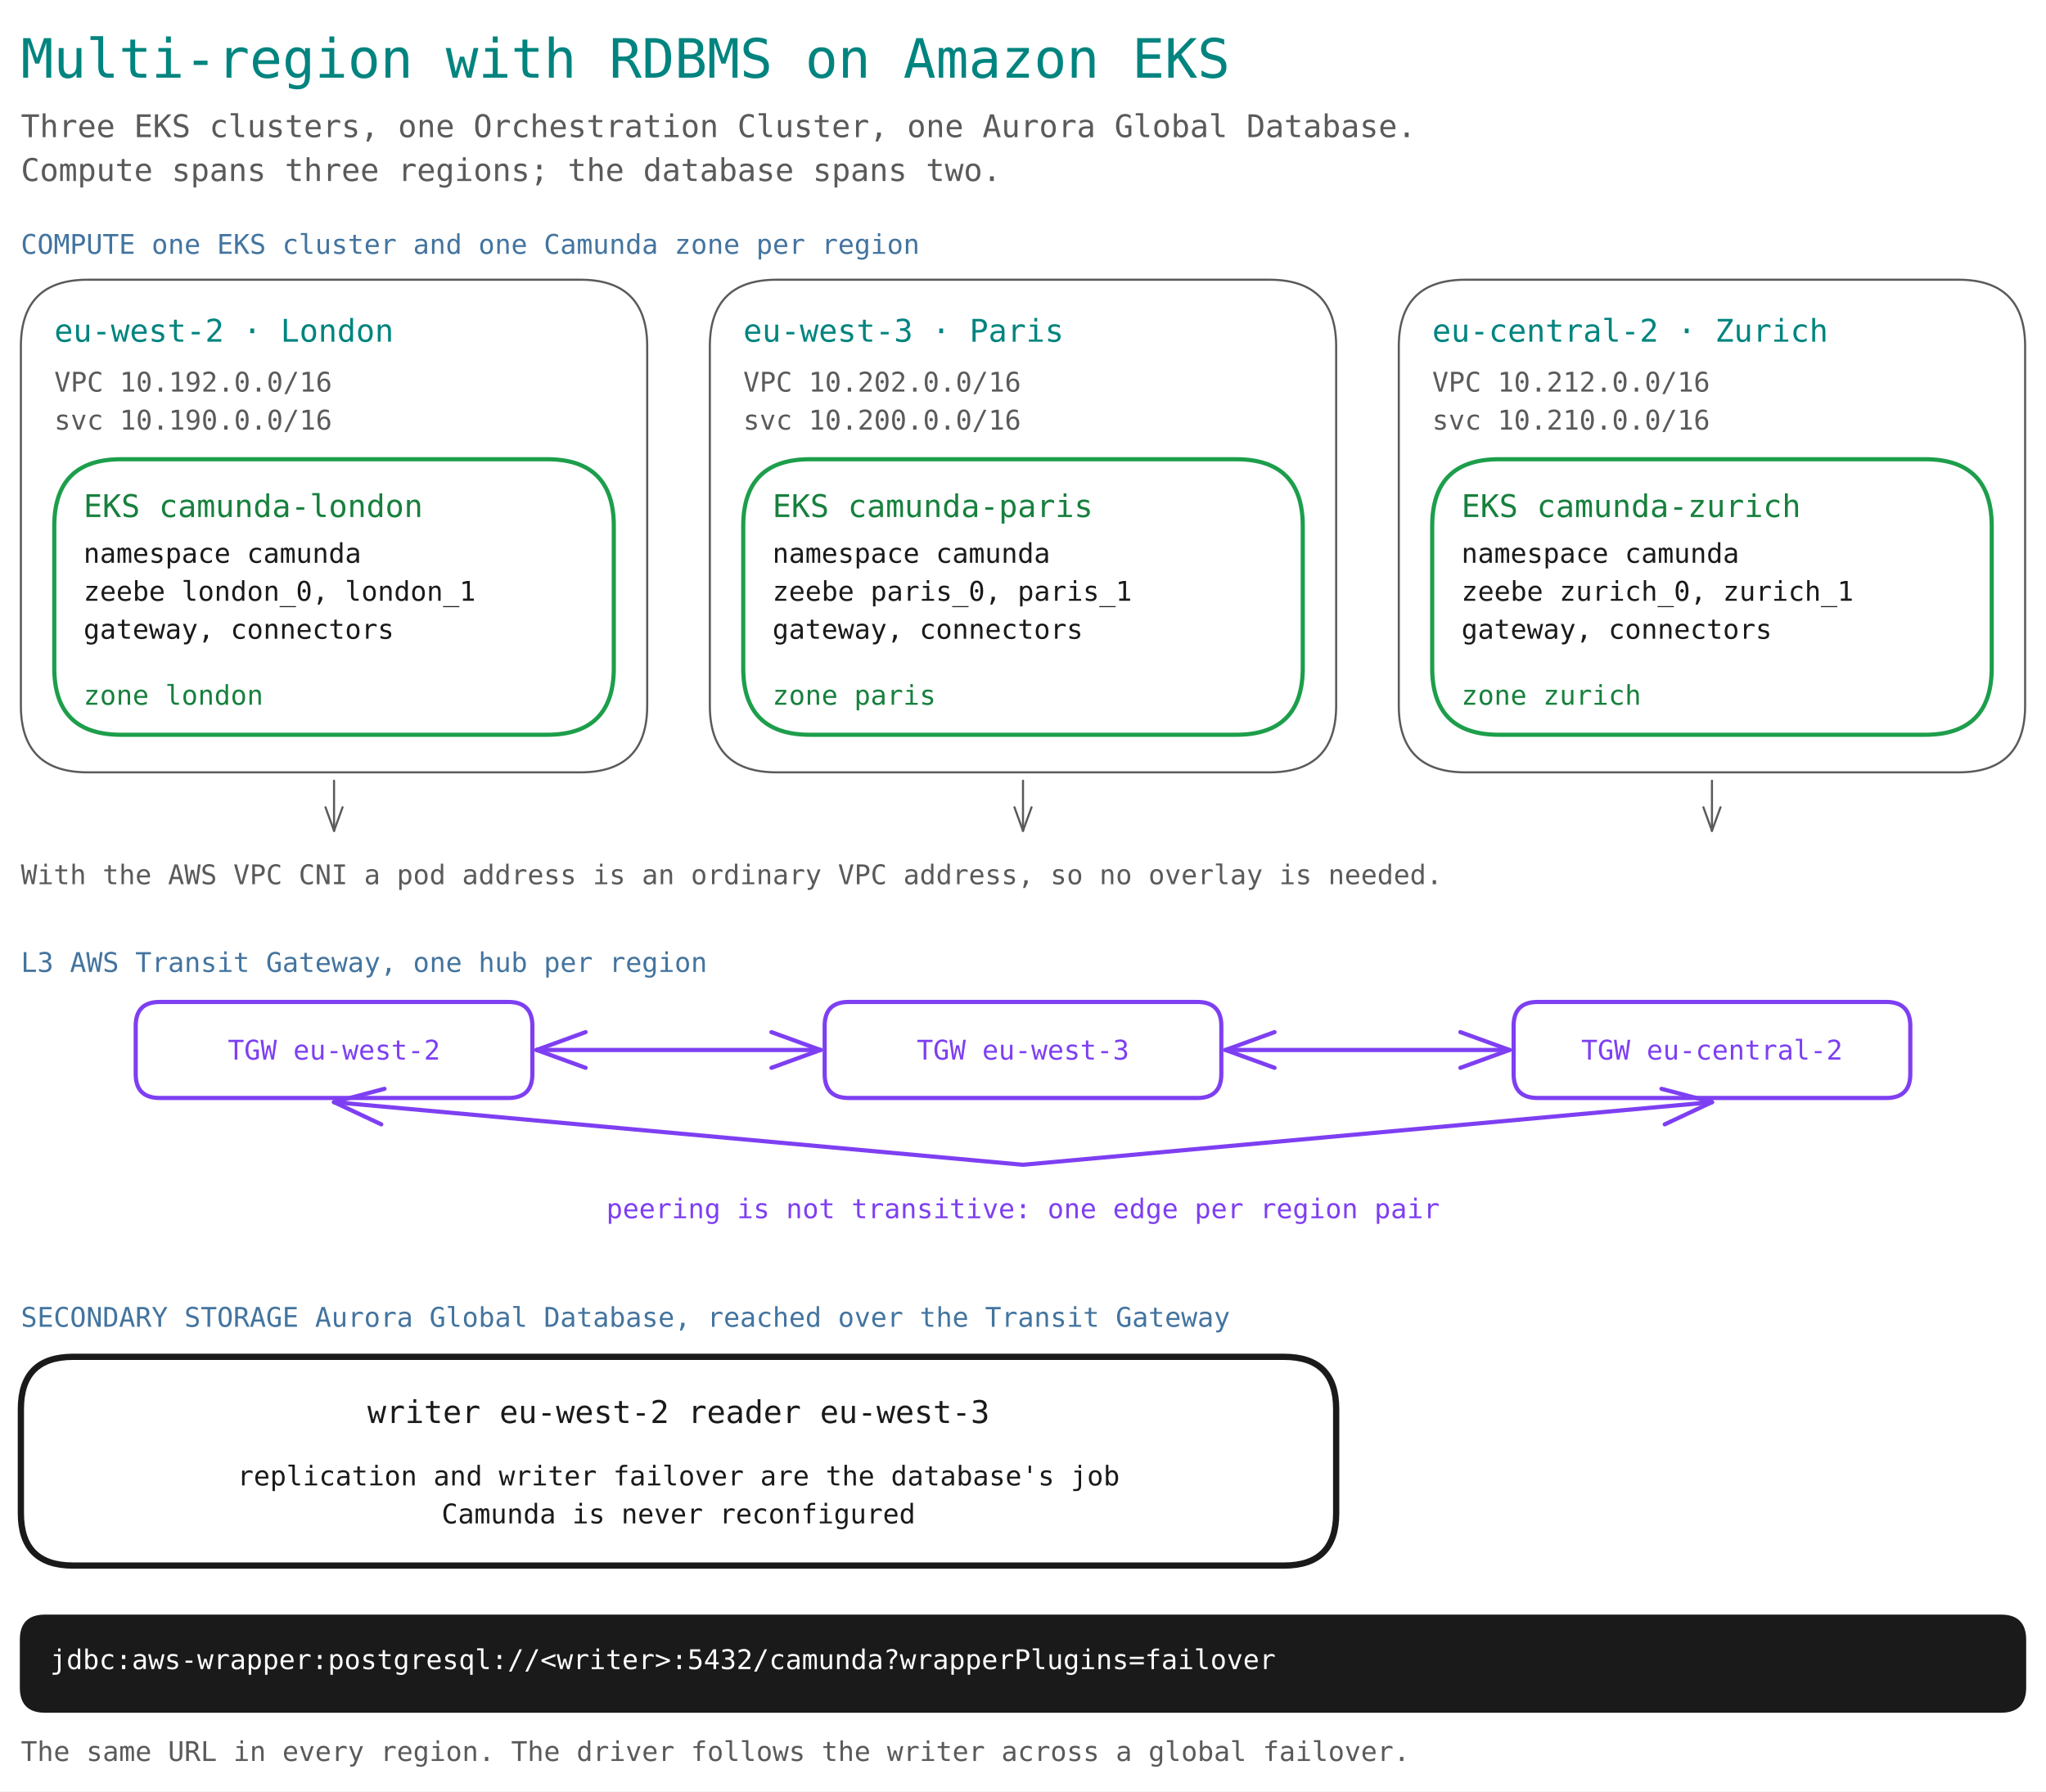
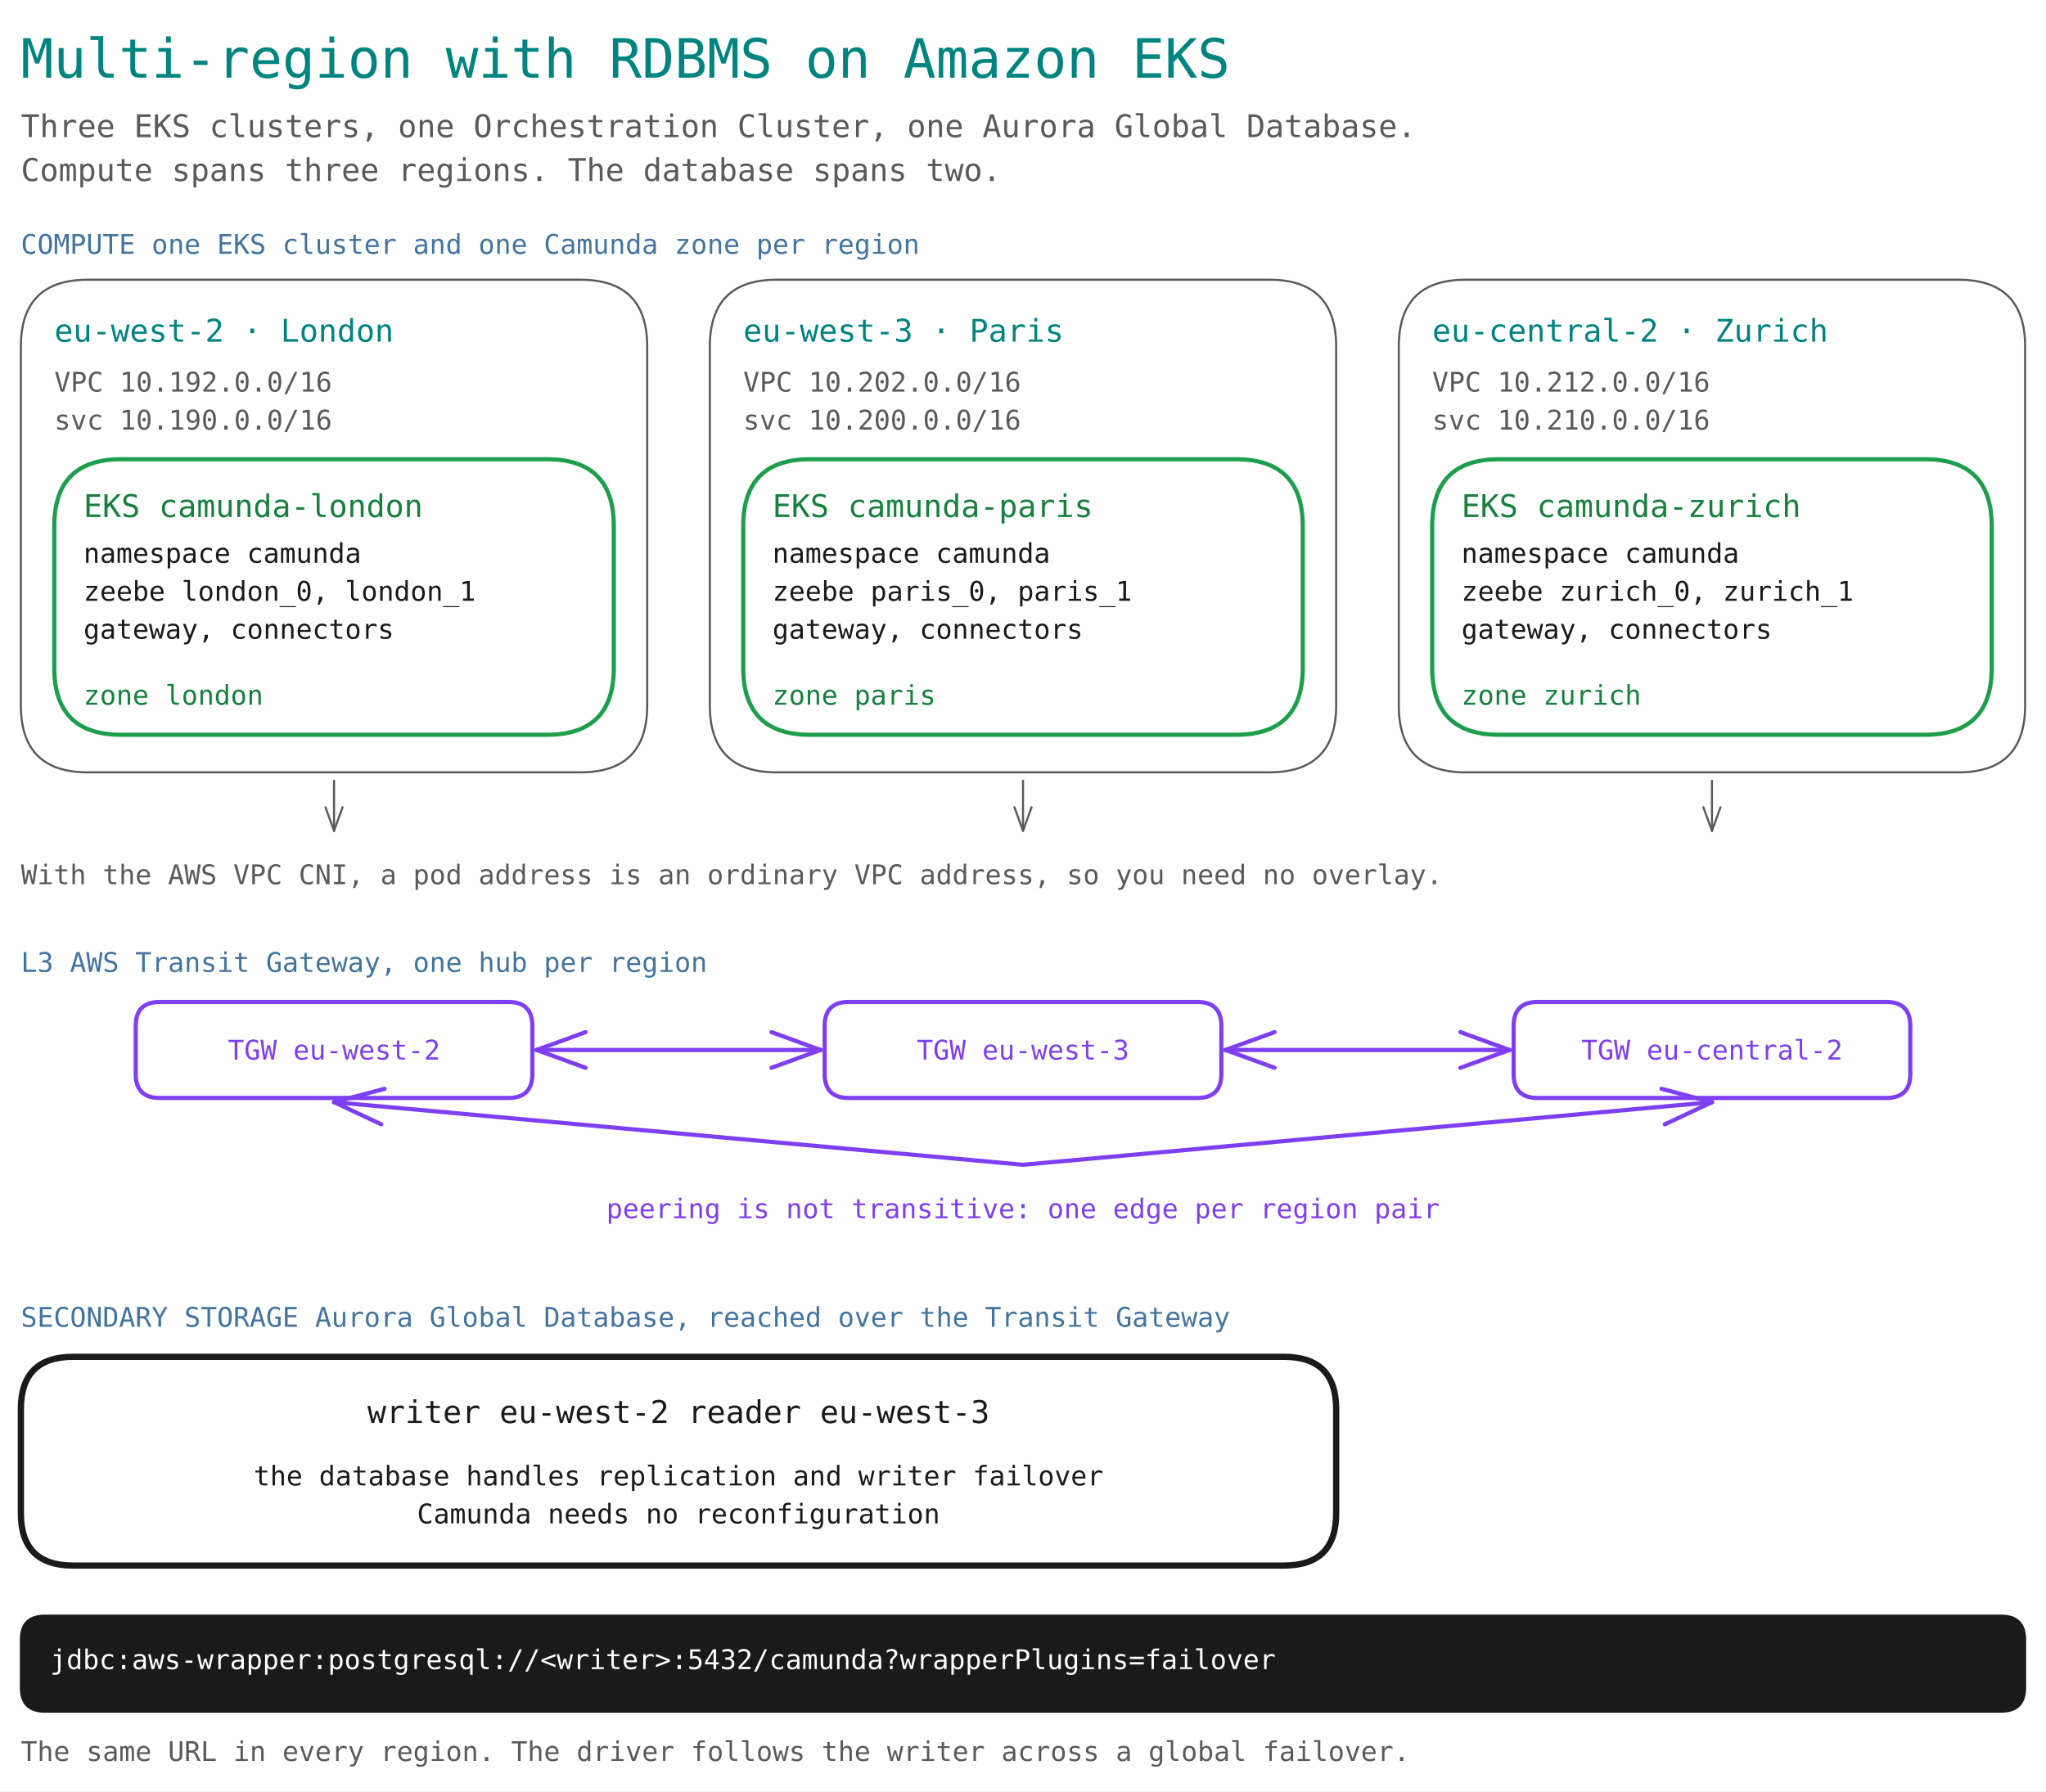
<svg xmlns="http://www.w3.org/2000/svg" version="1.1" viewBox="0 0 980 858.2">
  <defs />
  <rect x="0" y="0" width="980" height="858.2" fill="#ffffff" />
  <g transform="translate(10 10) rotate(0 288.6 18.2)">
    <text x="0" y="27.214" font-family="ui-monospace, SFMono-Regular, Menlo, Consolas, monospace" font-size="26px" fill="#00847f" text-anchor="start" style="white-space: pre;" direction="ltr" dominant-baseline="alphabetic">Multi-region with RDBMS on Amazon EKS</text>
  </g>
  <g transform="translate(10 50) rotate(0 333 21)">
    <text x="0" y="15.7" font-family="ui-monospace, SFMono-Regular, Menlo, Consolas, monospace" font-size="15px" fill="#5a5a5a" text-anchor="start" style="white-space: pre;" direction="ltr" dominant-baseline="alphabetic">Three EKS clusters, one Orchestration Cluster, one Aurora Global Database.</text>
-     <text x="0" y="36.7" font-family="ui-monospace, SFMono-Regular, Menlo, Consolas, monospace" font-size="15px" fill="#5a5a5a" text-anchor="start" style="white-space: pre;" direction="ltr" dominant-baseline="alphabetic">Compute spans three regions; the database spans two.</text>
+     <text x="0" y="36.7" font-family="ui-monospace, SFMono-Regular, Menlo, Consolas, monospace" font-size="15px" fill="#5a5a5a" text-anchor="start" style="white-space: pre;" direction="ltr" dominant-baseline="alphabetic">Compute spans three regions. The database spans two.</text>
  </g>
  <g transform="translate(10 108) rotate(0 222.3 9.1)">
    <text x="0" y="13.607" font-family="ui-monospace, SFMono-Regular, Menlo, Consolas, monospace" font-size="13px" fill="#43749f" text-anchor="start" style="white-space: pre;" direction="ltr" dominant-baseline="alphabetic">COMPUTE   one EKS cluster and one Camunda zone per region</text>
  </g>
  <g stroke-linecap="round" transform="translate(10 134) rotate(0 150 118)">
    <path d="M32 0 C106.09 0, 180.19 0, 268 0 C289.33 0, 300 10.67, 300 32 C300 82.78, 300 133.55, 300 204 C300 225.33, 289.33 236, 268 236 C219.93 236, 171.87 236, 32 236 C10.67 236, 0 225.33, 0 204 C0 155.51, 0 107.02, 0 32 C0 10.67, 10.67 0, 32 0" stroke="none" stroke-width="0" fill="#ffffff" />
    <path d="M32 0 C125.99 0, 219.98 0, 268 0 M32 0 C116.57 0, 201.15 0, 268 0 M268 0 C289.33 0, 300 10.67, 300 32 M268 0 C289.33 0, 300 10.67, 300 32 M300 32 C300 71.14, 300 110.27, 300 204 M300 32 C300 92.12, 300 152.24, 300 204 M300 204 C300 225.33, 289.33 236, 268 236 M300 204 C300 225.33, 289.33 236, 268 236 M268 236 C200.83 236, 133.65 236, 32 236 M268 236 C214.4 236, 160.8 236, 32 236 M32 236 C10.67 236, 0 225.33, 0 204 M32 236 C10.67 236, 0 225.33, 0 204 M0 204 C0 161.36, 0 118.71, 0 32 M0 204 C0 147.95, 0 91.91, 0 32 M0 32 C0 10.67, 10.67 0, 32 0 M0 32 C0 10.67, 10.67 0, 32 0" stroke="#5a5a5a" stroke-width="1" fill="none" />
  </g>
  <g transform="translate(26 148) rotate(0 90 10.5)">
    <text x="0" y="15.7" font-family="ui-monospace, SFMono-Regular, Menlo, Consolas, monospace" font-size="15px" fill="#00847f" text-anchor="start" style="white-space: pre;" direction="ltr" dominant-baseline="alphabetic">eu-west-2  ·  London</text>
  </g>
  <g transform="translate(26 174) rotate(0 70.2 18.2)">
    <text x="0" y="13.607" font-family="ui-monospace, SFMono-Regular, Menlo, Consolas, monospace" font-size="13px" fill="#5a5a5a" text-anchor="start" style="white-space: pre;" direction="ltr" dominant-baseline="alphabetic">VPC  10.192.0.0/16</text>
    <text x="0" y="31.807" font-family="ui-monospace, SFMono-Regular, Menlo, Consolas, monospace" font-size="13px" fill="#5a5a5a" text-anchor="start" style="white-space: pre;" direction="ltr" dominant-baseline="alphabetic">svc  10.190.0.0/16</text>
  </g>
  <g stroke-linecap="round" transform="translate(26 220) rotate(0 134 66)">
    <path d="M32 0 C79.71 0, 127.41 0, 236 0 C257.33 0, 268 10.67, 268 32 C268 48.82, 268 65.64, 268 100 C268 121.33, 257.33 132, 236 132 C191.89 132, 147.79 132, 32 132 C10.67 132, 0 121.33, 0 100 C0 76.79, 0 53.57, 0 32 C0 10.67, 10.67 0, 32 0" stroke="none" stroke-width="0" fill="#ffffff" />
    <path d="M32 0 C113.25 0, 194.5 0, 236 0 M32 0 C111.63 0, 191.25 0, 236 0 M236 0 C257.33 0, 268 10.67, 268 32 M236 0 C257.33 0, 268 10.67, 268 32 M268 32 C268 54.61, 268 77.23, 268 100 M268 32 C268 51.49, 268 70.99, 268 100 M268 100 C268 121.33, 257.33 132, 236 132 M268 100 C268 121.33, 257.33 132, 236 132 M236 132 C158.75 132, 81.5 132, 32 132 M236 132 C170.31 132, 104.61 132, 32 132 M32 132 C10.67 132, 0 121.33, 0 100 M32 132 C10.67 132, 0 121.33, 0 100 M0 100 C0 74.92, 0 49.85, 0 32 M0 100 C0 73.86, 0 47.73, 0 32 M0 32 C0 10.67, 10.67 0, 32 0 M0 32 C0 10.67, 10.67 0, 32 0" stroke="#1d9e4b" stroke-width="2" fill="none" />
  </g>
  <g transform="translate(40 232) rotate(0 85.5 10.5)">
    <text x="0" y="15.7" font-family="ui-monospace, SFMono-Regular, Menlo, Consolas, monospace" font-size="15px" fill="#17803d" text-anchor="start" style="white-space: pre;" direction="ltr" dominant-baseline="alphabetic">EKS  camunda-london</text>
  </g>
  <g transform="translate(40 256) rotate(0 93.6 27.3)">
    <text x="0" y="13.607" font-family="ui-monospace, SFMono-Regular, Menlo, Consolas, monospace" font-size="13px" fill="#1a1a1a" text-anchor="start" style="white-space: pre;" direction="ltr" dominant-baseline="alphabetic">namespace camunda</text>
    <text x="0" y="31.807" font-family="ui-monospace, SFMono-Regular, Menlo, Consolas, monospace" font-size="13px" fill="#1a1a1a" text-anchor="start" style="white-space: pre;" direction="ltr" dominant-baseline="alphabetic">zeebe london_0, london_1</text>
    <text x="0" y="50.007" font-family="ui-monospace, SFMono-Regular, Menlo, Consolas, monospace" font-size="13px" fill="#1a1a1a" text-anchor="start" style="white-space: pre;" direction="ltr" dominant-baseline="alphabetic">gateway, connectors</text>
  </g>
  <g transform="translate(40 324) rotate(0 42.9 9.1)">
    <text x="0" y="13.607" font-family="ui-monospace, SFMono-Regular, Menlo, Consolas, monospace" font-size="13px" fill="#17803d" text-anchor="start" style="white-space: pre;" direction="ltr" dominant-baseline="alphabetic">zone london</text>
  </g>
  <g stroke-linecap="round" transform="translate(340 134) rotate(0 150 118)">
    <path d="M32 0 C124.92 0, 217.84 0, 268 0 C289.33 0, 300 10.67, 300 32 C300 75.03, 300 118.07, 300 204 C300 225.33, 289.33 236, 268 236 C197.3 236, 126.6 236, 32 236 C10.67 236, 0 225.33, 0 204 C0 154.58, 0 105.17, 0 32 C0 10.67, 10.67 0, 32 0" stroke="none" stroke-width="0" fill="#ffffff" />
    <path d="M32 0 C126 0, 220.01 0, 268 0 M32 0 C118.44 0, 204.88 0, 268 0 M268 0 C289.33 0, 300 10.67, 300 32 M268 0 C289.33 0, 300 10.67, 300 32 M300 32 C300 78.88, 300 125.76, 300 204 M300 32 C300 66.89, 300 101.78, 300 204 M300 204 C300 225.33, 289.33 236, 268 236 M300 204 C300 225.33, 289.33 236, 268 236 M268 236 C196.24 236, 124.49 236, 32 236 M268 236 C209.33 236, 150.66 236, 32 236 M32 236 C10.67 236, 0 225.33, 0 204 M32 236 C10.67 236, 0 225.33, 0 204 M0 204 C0 158.72, 0 113.44, 0 32 M0 204 C0 135.94, 0 67.88, 0 32 M0 32 C0 10.67, 10.67 0, 32 0 M0 32 C0 10.67, 10.67 0, 32 0" stroke="#5a5a5a" stroke-width="1" fill="none" />
  </g>
  <g transform="translate(356 148) rotate(0 85.5 10.5)">
    <text x="0" y="15.7" font-family="ui-monospace, SFMono-Regular, Menlo, Consolas, monospace" font-size="15px" fill="#00847f" text-anchor="start" style="white-space: pre;" direction="ltr" dominant-baseline="alphabetic">eu-west-3  ·  Paris</text>
  </g>
  <g transform="translate(356 174) rotate(0 70.2 18.2)">
    <text x="0" y="13.607" font-family="ui-monospace, SFMono-Regular, Menlo, Consolas, monospace" font-size="13px" fill="#5a5a5a" text-anchor="start" style="white-space: pre;" direction="ltr" dominant-baseline="alphabetic">VPC  10.202.0.0/16</text>
    <text x="0" y="31.807" font-family="ui-monospace, SFMono-Regular, Menlo, Consolas, monospace" font-size="13px" fill="#5a5a5a" text-anchor="start" style="white-space: pre;" direction="ltr" dominant-baseline="alphabetic">svc  10.200.0.0/16</text>
  </g>
  <g stroke-linecap="round" transform="translate(356 220) rotate(0 134 66)">
    <path d="M32 0 C95.98 0, 159.97 0, 236 0 C257.33 0, 268 10.67, 268 32 C268 45.76, 268 59.52, 268 100 C268 121.33, 257.33 132, 236 132 C172.33 132, 108.66 132, 32 132 C10.67 132, 0 121.33, 0 100 C0 76.42, 0 52.84, 0 32 C0 10.67, 10.67 0, 32 0" stroke="none" stroke-width="0" fill="#ffffff" />
    <path d="M32 0 C113.26 0, 194.53 0, 236 0 M32 0 C113.24 0, 194.48 0, 236 0 M236 0 C257.33 0, 268 10.67, 268 32 M236 0 C257.33 0, 268 10.67, 268 32 M268 32 C268 57.68, 268 83.35, 268 100 M268 32 C268 55.12, 268 78.24, 268 100 M268 100 C268 121.33, 257.33 132, 236 132 M268 100 C268 121.33, 257.33 132, 236 132 M236 132 C154.79 132, 73.58 132, 32 132 M236 132 C165.92 132, 95.84 132, 32 132 M32 132 C10.67 132, 0 121.33, 0 100 M32 132 C10.67 132, 0 121.33, 0 100 M0 100 C0 73.88, 0 47.76, 0 32 M0 100 C0 82.72, 0 65.43, 0 32 M0 32 C0 10.67, 10.67 0, 32 0 M0 32 C0 10.67, 10.67 0, 32 0" stroke="#1d9e4b" stroke-width="2" fill="none" />
  </g>
  <g transform="translate(370 232) rotate(0 81 10.5)">
    <text x="0" y="15.7" font-family="ui-monospace, SFMono-Regular, Menlo, Consolas, monospace" font-size="15px" fill="#17803d" text-anchor="start" style="white-space: pre;" direction="ltr" dominant-baseline="alphabetic">EKS  camunda-paris</text>
  </g>
  <g transform="translate(370 256) rotate(0 85.8 27.3)">
    <text x="0" y="13.607" font-family="ui-monospace, SFMono-Regular, Menlo, Consolas, monospace" font-size="13px" fill="#1a1a1a" text-anchor="start" style="white-space: pre;" direction="ltr" dominant-baseline="alphabetic">namespace camunda</text>
    <text x="0" y="31.807" font-family="ui-monospace, SFMono-Regular, Menlo, Consolas, monospace" font-size="13px" fill="#1a1a1a" text-anchor="start" style="white-space: pre;" direction="ltr" dominant-baseline="alphabetic">zeebe paris_0, paris_1</text>
    <text x="0" y="50.007" font-family="ui-monospace, SFMono-Regular, Menlo, Consolas, monospace" font-size="13px" fill="#1a1a1a" text-anchor="start" style="white-space: pre;" direction="ltr" dominant-baseline="alphabetic">gateway, connectors</text>
  </g>
  <g transform="translate(370 324) rotate(0 39 9.1)">
    <text x="0" y="13.607" font-family="ui-monospace, SFMono-Regular, Menlo, Consolas, monospace" font-size="13px" fill="#17803d" text-anchor="start" style="white-space: pre;" direction="ltr" dominant-baseline="alphabetic">zone paris</text>
  </g>
  <g stroke-linecap="round" transform="translate(670 134) rotate(0 150 118)">
    <path d="M32 0 C96.55 0, 161.1 0, 268 0 C289.33 0, 300 10.67, 300 32 C300 67.29, 300 102.58, 300 204 C300 225.33, 289.33 236, 268 236 C174.67 236, 81.33 236, 32 236 C10.67 236, 0 225.33, 0 204 C0 153.66, 0 103.32, 0 32 C0 10.67, 10.67 0, 32 0" stroke="none" stroke-width="0" fill="#ffffff" />
    <path d="M32 0 C126.02 0, 220.04 0, 268 0 M32 0 C120.31 0, 208.62 0, 268 0 M268 0 C289.33 0, 300 10.67, 300 32 M268 0 C289.33 0, 300 10.67, 300 32 M300 32 C300 86.63, 300 141.26, 300 204 M300 32 C300 76.06, 300 120.12, 300 204 M300 204 C300 225.33, 289.33 236, 268 236 M300 204 C300 225.33, 289.33 236, 268 236 M268 236 C191.66 236, 115.33 236, 32 236 M268 236 C204.26 236, 140.52 236, 32 236 M32 236 C10.67 236, 0 225.33, 0 204 M32 236 C10.67 236, 0 225.33, 0 204 M0 204 C0 156.08, 0 108.17, 0 32 M0 204 C0 158.33, 0 112.66, 0 32 M0 32 C0 10.67, 10.67 0, 32 0 M0 32 C0 10.67, 10.67 0, 32 0" stroke="#5a5a5a" stroke-width="1" fill="none" />
  </g>
  <g transform="translate(686 148) rotate(0 103.5 10.5)">
    <text x="0" y="15.7" font-family="ui-monospace, SFMono-Regular, Menlo, Consolas, monospace" font-size="15px" fill="#00847f" text-anchor="start" style="white-space: pre;" direction="ltr" dominant-baseline="alphabetic">eu-central-2  ·  Zurich</text>
  </g>
  <g transform="translate(686 174) rotate(0 70.2 18.2)">
    <text x="0" y="13.607" font-family="ui-monospace, SFMono-Regular, Menlo, Consolas, monospace" font-size="13px" fill="#5a5a5a" text-anchor="start" style="white-space: pre;" direction="ltr" dominant-baseline="alphabetic">VPC  10.212.0.0/16</text>
    <text x="0" y="31.807" font-family="ui-monospace, SFMono-Regular, Menlo, Consolas, monospace" font-size="13px" fill="#5a5a5a" text-anchor="start" style="white-space: pre;" direction="ltr" dominant-baseline="alphabetic">svc  10.210.0.0/16</text>
  </g>
  <g stroke-linecap="round" transform="translate(686 220) rotate(0 134 66)">
    <path d="M32 0 C112.26 0, 192.52 0, 236 0 C257.33 0, 268 10.67, 268 32 C268 56.3, 268 80.59, 268 100 C268 121.33, 257.33 132, 236 132 C193.56 132, 151.13 132, 32 132 C10.67 132, 0 121.33, 0 100 C0 76.06, 0 52.11, 0 32 C0 10.67, 10.67 0, 32 0" stroke="none" stroke-width="0" fill="#ffffff" />
    <path d="M32 0 C113.28 0, 194.55 0, 236 0 M32 0 C74.05 0, 116.11 0, 236 0 M236 0 C257.33 0, 268 10.67, 268 32 M236 0 C257.33 0, 268 10.67, 268 32 M268 32 C268 47.14, 268 62.28, 268 100 M268 32 C268 58.74, 268 85.49, 268 100 M268 100 C268 121.33, 257.33 132, 236 132 M268 100 C268 121.33, 257.33 132, 236 132 M236 132 C191.63 132, 147.26 132, 32 132 M236 132 C161.54 132, 87.08 132, 32 132 M32 132 C10.67 132, 0 121.33, 0 100 M32 132 C10.67 132, 0 121.33, 0 100 M0 100 C0 72.84, 0 45.68, 0 32 M0 100 C0 77.97, 0 55.93, 0 32 M0 32 C0 10.67, 10.67 0, 32 0 M0 32 C0 10.67, 10.67 0, 32 0" stroke="#1d9e4b" stroke-width="2" fill="none" />
  </g>
  <g transform="translate(700 232) rotate(0 85.5 10.5)">
    <text x="0" y="15.7" font-family="ui-monospace, SFMono-Regular, Menlo, Consolas, monospace" font-size="15px" fill="#17803d" text-anchor="start" style="white-space: pre;" direction="ltr" dominant-baseline="alphabetic">EKS  camunda-zurich</text>
  </g>
  <g transform="translate(700 256) rotate(0 93.6 27.3)">
    <text x="0" y="13.607" font-family="ui-monospace, SFMono-Regular, Menlo, Consolas, monospace" font-size="13px" fill="#1a1a1a" text-anchor="start" style="white-space: pre;" direction="ltr" dominant-baseline="alphabetic">namespace camunda</text>
    <text x="0" y="31.807" font-family="ui-monospace, SFMono-Regular, Menlo, Consolas, monospace" font-size="13px" fill="#1a1a1a" text-anchor="start" style="white-space: pre;" direction="ltr" dominant-baseline="alphabetic">zeebe zurich_0, zurich_1</text>
    <text x="0" y="50.007" font-family="ui-monospace, SFMono-Regular, Menlo, Consolas, monospace" font-size="13px" fill="#1a1a1a" text-anchor="start" style="white-space: pre;" direction="ltr" dominant-baseline="alphabetic">gateway, connectors</text>
  </g>
  <g transform="translate(700 324) rotate(0 42.9 9.1)">
    <text x="0" y="13.607" font-family="ui-monospace, SFMono-Regular, Menlo, Consolas, monospace" font-size="13px" fill="#17803d" text-anchor="start" style="white-space: pre;" direction="ltr" dominant-baseline="alphabetic">zone zurich</text>
  </g>
  <g transform="translate(10 410) rotate(0 339.3 9.1)">
-     <text x="0" y="13.607" font-family="ui-monospace, SFMono-Regular, Menlo, Consolas, monospace" font-size="13px" fill="#5a5a5a" text-anchor="start" style="white-space: pre;" direction="ltr" dominant-baseline="alphabetic">With the AWS VPC CNI a pod address is an ordinary VPC address, so no overlay is needed.</text>
+     <text x="0" y="13.607" font-family="ui-monospace, SFMono-Regular, Menlo, Consolas, monospace" font-size="13px" fill="#5a5a5a" text-anchor="start" style="white-space: pre;" direction="ltr" dominant-baseline="alphabetic">With the AWS VPC CNI, a pod address is an ordinary VPC address, so you need no overlay.</text>
  </g>
  <g transform="translate(10 452) rotate(0 171.6 9.1)">
    <text x="0" y="13.607" font-family="ui-monospace, SFMono-Regular, Menlo, Consolas, monospace" font-size="13px" fill="#43749f" text-anchor="start" style="white-space: pre;" direction="ltr" dominant-baseline="alphabetic">L3   AWS Transit Gateway, one hub per region</text>
  </g>
  <g stroke-linecap="round" transform="translate(65 480) rotate(0 95 23)">
    <path d="M11.5 0 C70.48 0, 129.45 0, 178.5 0 C186.17 0, 190 3.83, 190 11.5 C190 16.42, 190 21.33, 190 34.5 C190 42.17, 186.17 46, 178.5 46 C137.48 46, 96.47 46, 11.5 46 C3.83 46, 0 42.17, 0 34.5 C0 26.9, 0 19.3, 0 11.5 C0 3.83, 3.83 0, 11.5 0" stroke="none" stroke-width="0" fill="#ffffff" />
    <path d="M11.5 0 C78.05 0, 144.6 0, 178.5 0 M11.5 0 C61.94 0, 112.38 0, 178.5 0 M178.5 0 C186.17 0, 190 3.83, 190 11.5 M178.5 0 C186.17 0, 190 3.83, 190 11.5 M190 11.5 C190 19.27, 190 27.03, 190 34.5 M190 11.5 C190 16.21, 190 20.92, 190 34.5 M190 34.5 C190 42.17, 186.17 46, 178.5 46 M190 34.5 C190 42.17, 186.17 46, 178.5 46 M178.5 46 C128.47 46, 78.43 46, 11.5 46 M178.5 46 C136.79 46, 95.08 46, 11.5 46 M11.5 46 C3.83 46, 0 42.17, 0 34.5 M11.5 46 C3.83 46, 0 42.17, 0 34.5 M0 34.5 C0 26.17, 0 17.85, 0 11.5 M0 34.5 C0 27.61, 0 20.72, 0 11.5 M0 11.5 C0 3.83, 3.83 0, 11.5 0 M0 11.5 C0 3.83, 3.83 0, 11.5 0" stroke="#7e3ff2" stroke-width="2" fill="none" />
  </g>
  <g transform="translate(109.3 494) rotate(0 50.7 9.1)">
    <text x="50.7" y="13.607" font-family="ui-monospace, SFMono-Regular, Menlo, Consolas, monospace" font-size="13px" fill="#7e3ff2" text-anchor="middle" style="white-space: pre;" direction="ltr" dominant-baseline="alphabetic">TGW eu-west-2</text>
  </g>
  <g stroke-linecap="round" transform="translate(395 480) rotate(0 95 23)">
    <path d="M11.5 0 C50.43 0, 89.35 0, 178.5 0 C186.17 0, 190 3.83, 190 11.5 C190 18.75, 190 26, 190 34.5 C190 42.17, 186.17 46, 178.5 46 C113.82 46, 49.14 46, 11.5 46 C3.83 46, 0 42.17, 0 34.5 C0 27.52, 0 20.54, 0 11.5 C0 3.83, 3.83 0, 11.5 0" stroke="none" stroke-width="0" fill="#ffffff" />
    <path d="M11.5 0 C78.05 0, 144.6 0, 178.5 0 M11.5 0 C76.63 0, 141.76 0, 178.5 0 M178.5 0 C186.17 0, 190 3.83, 190 11.5 M178.5 0 C186.17 0, 190 3.83, 190 11.5 M190 11.5 C190 16.28, 190 21.05, 190 34.5 M190 11.5 C190 19.84, 190 28.19, 190 34.5 M190 34.5 C190 42.17, 186.17 46, 178.5 46 M190 34.5 C190 42.17, 186.17 46, 178.5 46 M178.5 46 C118 46, 57.49 46, 11.5 46 M178.5 46 C126.22 46, 73.94 46, 11.5 46 M11.5 46 C3.83 46, 0 42.17, 0 34.5 M11.5 46 C3.83 46, 0 42.17, 0 34.5 M0 34.5 C0 27.39, 0 20.27, 0 11.5 M0 34.5 C0 29.78, 0 25.06, 0 11.5 M0 11.5 C0 3.83, 3.83 0, 11.5 0 M0 11.5 C0 3.83, 3.83 0, 11.5 0" stroke="#7e3ff2" stroke-width="2" fill="none" />
  </g>
  <g transform="translate(439.3 494) rotate(0 50.7 9.1)">
    <text x="50.7" y="13.607" font-family="ui-monospace, SFMono-Regular, Menlo, Consolas, monospace" font-size="13px" fill="#7e3ff2" text-anchor="middle" style="white-space: pre;" direction="ltr" dominant-baseline="alphabetic">TGW eu-west-3</text>
  </g>
  <g stroke-linecap="round" transform="translate(725 480) rotate(0 95 23)">
    <path d="M11.5 0 C63.77 0, 116.05 0, 178.5 0 C186.17 0, 190 3.83, 190 11.5 C190 16.48, 190 21.46, 190 34.5 C190 42.17, 186.17 46, 178.5 46 C123.56 46, 68.62 46, 11.5 46 C3.83 46, 0 42.17, 0 34.5 C0 28.14, 0 21.79, 0 11.5 C0 3.83, 3.83 0, 11.5 0" stroke="none" stroke-width="0" fill="#ffffff" />
    <path d="M11.5 0 C78.05 0, 144.61 0, 178.5 0 M11.5 0 C57.92 0, 104.35 0, 178.5 0 M178.5 0 C186.17 0, 190 3.83, 190 11.5 M178.5 0 C186.17 0, 190 3.83, 190 11.5 M190 11.5 C190 17.89, 190 24.27, 190 34.5 M190 11.5 C190 18.88, 190 26.26, 190 34.5 M190 34.5 C190 42.17, 186.17 46, 178.5 46 M190 34.5 C190 42.17, 186.17 46, 178.5 46 M178.5 46 C140.93 46, 103.36 46, 11.5 46 M178.5 46 C115.65 46, 52.81 46, 11.5 46 M11.5 46 C3.83 46, 0 42.17, 0 34.5 M11.5 46 C3.83 46, 0 42.17, 0 34.5 M0 34.5 C0 28.6, 0 22.7, 0 11.5 M0 34.5 C0 27.35, 0 20.2, 0 11.5 M0 11.5 C0 3.83, 3.83 0, 11.5 0 M0 11.5 C0 3.83, 3.83 0, 11.5 0" stroke="#7e3ff2" stroke-width="2" fill="none" />
  </g>
  <g transform="translate(757.6 494) rotate(0 62.4 9.1)">
    <text x="62.4" y="13.607" font-family="ui-monospace, SFMono-Regular, Menlo, Consolas, monospace" font-size="13px" fill="#7e3ff2" text-anchor="middle" style="white-space: pre;" direction="ltr" dominant-baseline="alphabetic">TGW eu-central-2</text>
  </g>
  <g stroke-linecap="round">
    <g transform="translate(257 503) rotate(0 68 0)">
      <path d="M0 0 C54.2 0, 108.41 0, 136 0 M0 0 C49.77 0, 99.54 0, 136 0" stroke="#7e3ff2" stroke-width="2" fill="none" />
    </g>
    <g transform="translate(257 503) rotate(0 68 0)">
      <path d="M23.49 -8.55 C14.13 -5.14, 4.77 -1.73, 0 0 M23.49 -8.55 C14.89 -5.42, 6.3 -2.29, 0 0" stroke="#7e3ff2" stroke-width="2" fill="none" />
    </g>
    <g transform="translate(257 503) rotate(0 68 0)">
      <path d="M23.49 8.55 C14.13 5.14, 4.77 1.73, 0 0 M23.49 8.55 C14.89 5.42, 6.3 2.29, 0 0" stroke="#7e3ff2" stroke-width="2" fill="none" />
    </g>
    <g transform="translate(257 503) rotate(0 68 0)">
      <path d="M112.51 8.55 C121.87 5.14, 131.23 1.73, 136 0 M112.51 8.55 C121.11 5.42, 129.7 2.29, 136 0" stroke="#7e3ff2" stroke-width="2" fill="none" />
    </g>
    <g transform="translate(257 503) rotate(0 68 0)">
      <path d="M112.51 -8.55 C121.87 -5.14, 131.23 -1.73, 136 0 M112.51 -8.55 C121.11 -5.42, 129.7 -2.29, 136 0" stroke="#7e3ff2" stroke-width="2" fill="none" />
    </g>
  </g>
  <mask />
  <g stroke-linecap="round">
    <g transform="translate(587 503) rotate(0 68 0)">
      <path d="M0 0 C54.2 0, 108.41 0, 136 0 M0 0 C42.15 0, 84.31 0, 136 0" stroke="#7e3ff2" stroke-width="2" fill="none" />
    </g>
    <g transform="translate(587 503) rotate(0 68 0)">
      <path d="M23.49 -8.55 C14.13 -5.14, 4.77 -1.73, 0 0 M23.49 -8.55 C16.21 -5.9, 8.93 -3.25, 0 0" stroke="#7e3ff2" stroke-width="2" fill="none" />
    </g>
    <g transform="translate(587 503) rotate(0 68 0)">
      <path d="M23.49 8.55 C14.13 5.14, 4.77 1.73, 0 0 M23.49 8.55 C16.21 5.9, 8.93 3.25, 0 0" stroke="#7e3ff2" stroke-width="2" fill="none" />
    </g>
    <g transform="translate(587 503) rotate(0 68 0)">
      <path d="M112.51 8.55 C121.87 5.14, 131.23 1.73, 136 0 M112.51 8.55 C119.79 5.9, 127.07 3.25, 136 0" stroke="#7e3ff2" stroke-width="2" fill="none" />
    </g>
    <g transform="translate(587 503) rotate(0 68 0)">
      <path d="M112.51 -8.55 C121.87 -5.14, 131.23 -1.73, 136 0 M112.51 -8.55 C119.79 -5.9, 127.07 -3.25, 136 0" stroke="#7e3ff2" stroke-width="2" fill="none" />
    </g>
  </g>
  <mask />
  <g stroke-linecap="round">
    <g transform="translate(160 528) rotate(0 330 15)">
      <path d="M0 0 C131.53 11.96, 263.05 23.91, 330 30 M0 0 C83.8 7.62, 167.6 15.24, 330 30 M330 30 C454.52 18.68, 579.05 7.36, 660 0 M330 30 C397.9 23.83, 465.81 17.65, 660 0" stroke="#7e3ff2" stroke-width="2" fill="none" />
    </g>
    <g transform="translate(160 528) rotate(0 330 15)">
      <path d="M24.17 -6.39 C14.54 -3.84, 4.9 -1.3, 0 0 M24.17 -6.39 C18.03 -4.77, 11.89 -3.14, 0 0" stroke="#7e3ff2" stroke-width="2" fill="none" />
    </g>
    <g transform="translate(160 528) rotate(0 330 15)">
      <path d="M22.62 10.64 C13.61 6.4, 4.59 2.16, 0 0 M22.62 10.64 C16.88 7.94, 11.13 5.24, 0 0" stroke="#7e3ff2" stroke-width="2" fill="none" />
    </g>
    <g transform="translate(160 528) rotate(0 330 15)">
      <path d="M637.38 10.64 C646.39 6.4, 655.41 2.16, 660 0 M637.38 10.64 C643.12 7.94, 648.87 5.24, 660 0" stroke="#7e3ff2" stroke-width="2" fill="none" />
    </g>
    <g transform="translate(160 528) rotate(0 330 15)">
      <path d="M635.83 -6.39 C645.46 -3.84, 655.1 -1.3, 660 0 M635.83 -6.39 C641.97 -4.77, 648.11 -3.14, 660 0" stroke="#7e3ff2" stroke-width="2" fill="none" />
    </g>
  </g>
  <mask />
  <g transform="translate(291.1 570) rotate(0 198.9 9.1)">
    <text x="198.9" y="13.607" font-family="ui-monospace, SFMono-Regular, Menlo, Consolas, monospace" font-size="13px" fill="#7e3ff2" text-anchor="middle" style="white-space: pre;" direction="ltr" dominant-baseline="alphabetic">peering is not transitive: one edge per region pair</text>
  </g>
  <g transform="translate(10 622) rotate(0 296.4 9.1)">
    <text x="0" y="13.607" font-family="ui-monospace, SFMono-Regular, Menlo, Consolas, monospace" font-size="13px" fill="#43749f" text-anchor="start" style="white-space: pre;" direction="ltr" dominant-baseline="alphabetic">SECONDARY STORAGE   Aurora Global Database, reached over the Transit Gateway</text>
  </g>
  <g stroke-linecap="round" transform="translate(10 650) rotate(0 315 50)">
    <path d="M25 0 C159.92 0, 294.84 0, 605 0 C621.67 0, 630 8.33, 630 25 C630 38.79, 630 52.58, 630 75 C630 91.67, 621.67 100, 605 100 C460.02 100, 315.05 100, 25 100 C8.33 100, 0 91.67, 0 75 C0 64.97, 0 54.94, 0 25 C0 8.33, 8.33 0, 25 0" stroke="none" stroke-width="0" fill="#ffffff" />
    <path d="M25 0 C256.22 0, 487.43 0, 605 0 M25 0 C227.9 0, 430.8 0, 605 0 M605 0 C621.67 0, 630 8.33, 630 25 M605 0 C621.67 0, 630 8.33, 630 25 M630 25 C630 41.64, 630 58.27, 630 75 M630 25 C630 37.42, 630 49.84, 630 75 M630 75 C630 91.67, 621.67 100, 605 100 M630 75 C630 91.67, 621.67 100, 605 100 M605 100 C470.17 100, 335.34 100, 25 100 M605 100 C380.16 100, 155.31 100, 25 100 M25 100 C8.33 100, 0 91.67, 0 75 M25 100 C8.33 100, 0 91.67, 0 75 M0 75 C0 59.32, 0 43.65, 0 25 M0 75 C0 60.12, 0 45.23, 0 25 M0 25 C0 8.33, 8.33 0, 25 0 M0 25 C0 8.33, 8.33 0, 25 0" stroke="#1a1a1a" stroke-width="3" fill="none" />
  </g>
  <g transform="translate(127 666) rotate(0 198 10.5)">
    <text x="198" y="15.7" font-family="ui-monospace, SFMono-Regular, Menlo, Consolas, monospace" font-size="15px" fill="#1a1a1a" text-anchor="middle" style="white-space: pre;" direction="ltr" dominant-baseline="alphabetic">writer  eu-west-2          reader  eu-west-3</text>
  </g>
-   <g transform="translate(114.4 698) rotate(0 210.6 18.2)">
-     <text x="210.6" y="13.607" font-family="ui-monospace, SFMono-Regular, Menlo, Consolas, monospace" font-size="13px" fill="#1a1a1a" text-anchor="middle" style="white-space: pre;" direction="ltr" dominant-baseline="alphabetic">replication and writer failover are the database's job</text>
-     <text x="210.6" y="31.807" font-family="ui-monospace, SFMono-Regular, Menlo, Consolas, monospace" font-size="13px" fill="#1a1a1a" text-anchor="middle" style="white-space: pre;" direction="ltr" dominant-baseline="alphabetic">Camunda is never reconfigured</text>
+   <g transform="translate(122.2 698) rotate(0 202.8 18.2)">
+     <text x="202.8" y="13.607" font-family="ui-monospace, SFMono-Regular, Menlo, Consolas, monospace" font-size="13px" fill="#1a1a1a" text-anchor="middle" style="white-space: pre;" direction="ltr" dominant-baseline="alphabetic">the database handles replication and writer failover</text>
+     <text x="202.8" y="31.807" font-family="ui-monospace, SFMono-Regular, Menlo, Consolas, monospace" font-size="13px" fill="#1a1a1a" text-anchor="middle" style="white-space: pre;" direction="ltr" dominant-baseline="alphabetic">Camunda needs no reconfiguration</text>
  </g>
  <g stroke-linecap="round" transform="translate(10 774) rotate(0 480 23)">
    <path d="M11.5 0 C229.32 0, 447.14 0, 948.5 0 C956.17 0, 960 3.83, 960 11.5 C960 19.08, 960 26.65, 960 34.5 C960 42.17, 956.17 46, 948.5 46 C757.18 46, 565.87 46, 11.5 46 C3.83 46, 0 42.17, 0 34.5 C0 29.14, 0 23.78, 0 11.5 C0 3.83, 3.83 0, 11.5 0" stroke="none" stroke-width="0" fill="#1a1a1a" />
    <path d="M11.5 0 C385.08 0, 758.65 0, 948.5 0 M11.5 0 C264.27 0, 517.04 0, 948.5 0 M948.5 0 C956.17 0, 960 3.83, 960 11.5 M948.5 0 C956.17 0, 960 3.83, 960 11.5 M960 11.5 C960 18.58, 960 25.66, 960 34.5 M960 11.5 C960 19.4, 960 27.31, 960 34.5 M960 34.5 C960 42.17, 956.17 46, 948.5 46 M960 34.5 C960 42.17, 956.17 46, 948.5 46 M948.5 46 C583.83 46, 219.16 46, 11.5 46 M948.5 46 C624.43 46, 300.35 46, 11.5 46 M11.5 46 C3.83 46, 0 42.17, 0 34.5 M11.5 46 C3.83 46, 0 42.17, 0 34.5 M0 34.5 C0 25.72, 0 16.95, 0 11.5 M0 34.5 C0 28.48, 0 22.45, 0 11.5 M0 11.5 C0 3.83, 3.83 0, 11.5 0 M0 11.5 C0 3.83, 3.83 0, 11.5 0" stroke="#1a1a1a" stroke-width="1" fill="none" />
  </g>
  <g transform="translate(24 786) rotate(0 292.5 9.1)">
    <text x="0" y="13.607" font-family="ui-monospace, SFMono-Regular, Menlo, Consolas, monospace" font-size="13px" fill="#ffffff" text-anchor="start" style="white-space: pre;" direction="ltr" dominant-baseline="alphabetic">jdbc:aws-wrapper:postgresql://&lt;writer&gt;:5432/camunda?wrapperPlugins=failover</text>
  </g>
  <g transform="translate(10 830) rotate(0 331.5 9.1)">
    <text x="0" y="13.607" font-family="ui-monospace, SFMono-Regular, Menlo, Consolas, monospace" font-size="13px" fill="#5a5a5a" text-anchor="start" style="white-space: pre;" direction="ltr" dominant-baseline="alphabetic">The same URL in every region. The driver follows the writer across a global failover.</text>
  </g>
  <g stroke-linecap="round">
    <g transform="translate(160 374) rotate(0 0 12)">
      <path d="M0 0 C0 6.08, 0 12.15, 0 24 M0 0 C0 9.14, 0 18.27, 0 24" stroke="#5a5a5a" stroke-width="1" fill="none" />
    </g>
    <g transform="translate(160 374) rotate(0 0 12)">
      <path d="M-4.1 12.72 C-3.07 15.58, -2.03 18.43, 0 24 M-4.1 12.72 C-2.54 17.02, -0.98 21.31, 0 24" stroke="#5a5a5a" stroke-width="1" fill="none" />
    </g>
    <g transform="translate(160 374) rotate(0 0 12)">
      <path d="M4.1 12.72 C3.07 15.58, 2.03 18.43, 0 24 M4.1 12.72 C2.54 17.02, 0.98 21.31, 0 24" stroke="#5a5a5a" stroke-width="1" fill="none" />
    </g>
  </g>
  <mask />
  <g stroke-linecap="round">
    <g transform="translate(490 374) rotate(0 0 12)">
      <path d="M0 0 C0 6.11, 0 12.22, 0 24 M0 0 C0 8.13, 0 16.25, 0 24" stroke="#5a5a5a" stroke-width="1" fill="none" />
    </g>
    <g transform="translate(490 374) rotate(0 0 12)">
      <path d="M-4.1 12.72 C-3.06 15.59, -2.01 18.47, 0 24 M-4.1 12.72 C-2.71 16.54, -1.32 20.36, 0 24" stroke="#5a5a5a" stroke-width="1" fill="none" />
    </g>
    <g transform="translate(490 374) rotate(0 0 12)">
      <path d="M4.1 12.72 C3.06 15.59, 2.01 18.47, 0 24 M4.1 12.72 C2.71 16.54, 1.32 20.36, 0 24" stroke="#5a5a5a" stroke-width="1" fill="none" />
    </g>
  </g>
  <mask />
  <g stroke-linecap="round">
    <g transform="translate(820 374) rotate(0 0 12)">
      <path d="M0 0 C0 6.15, 0 12.29, 0 24 M0 0 C0 7.12, 0 14.23, 0 24" stroke="#5a5a5a" stroke-width="1" fill="none" />
    </g>
    <g transform="translate(820 374) rotate(0 0 12)">
      <path d="M-4.1 12.72 C-3.05 15.61, -2 18.5, 0 24 M-4.1 12.72 C-2.89 16.07, -1.67 19.41, 0 24" stroke="#5a5a5a" stroke-width="1" fill="none" />
    </g>
    <g transform="translate(820 374) rotate(0 0 12)">
      <path d="M4.1 12.72 C3.05 15.61, 2 18.5, 0 24 M4.1 12.72 C2.89 16.07, 1.67 19.41, 0 24" stroke="#5a5a5a" stroke-width="1" fill="none" />
    </g>
  </g>
  <mask />
</svg>
